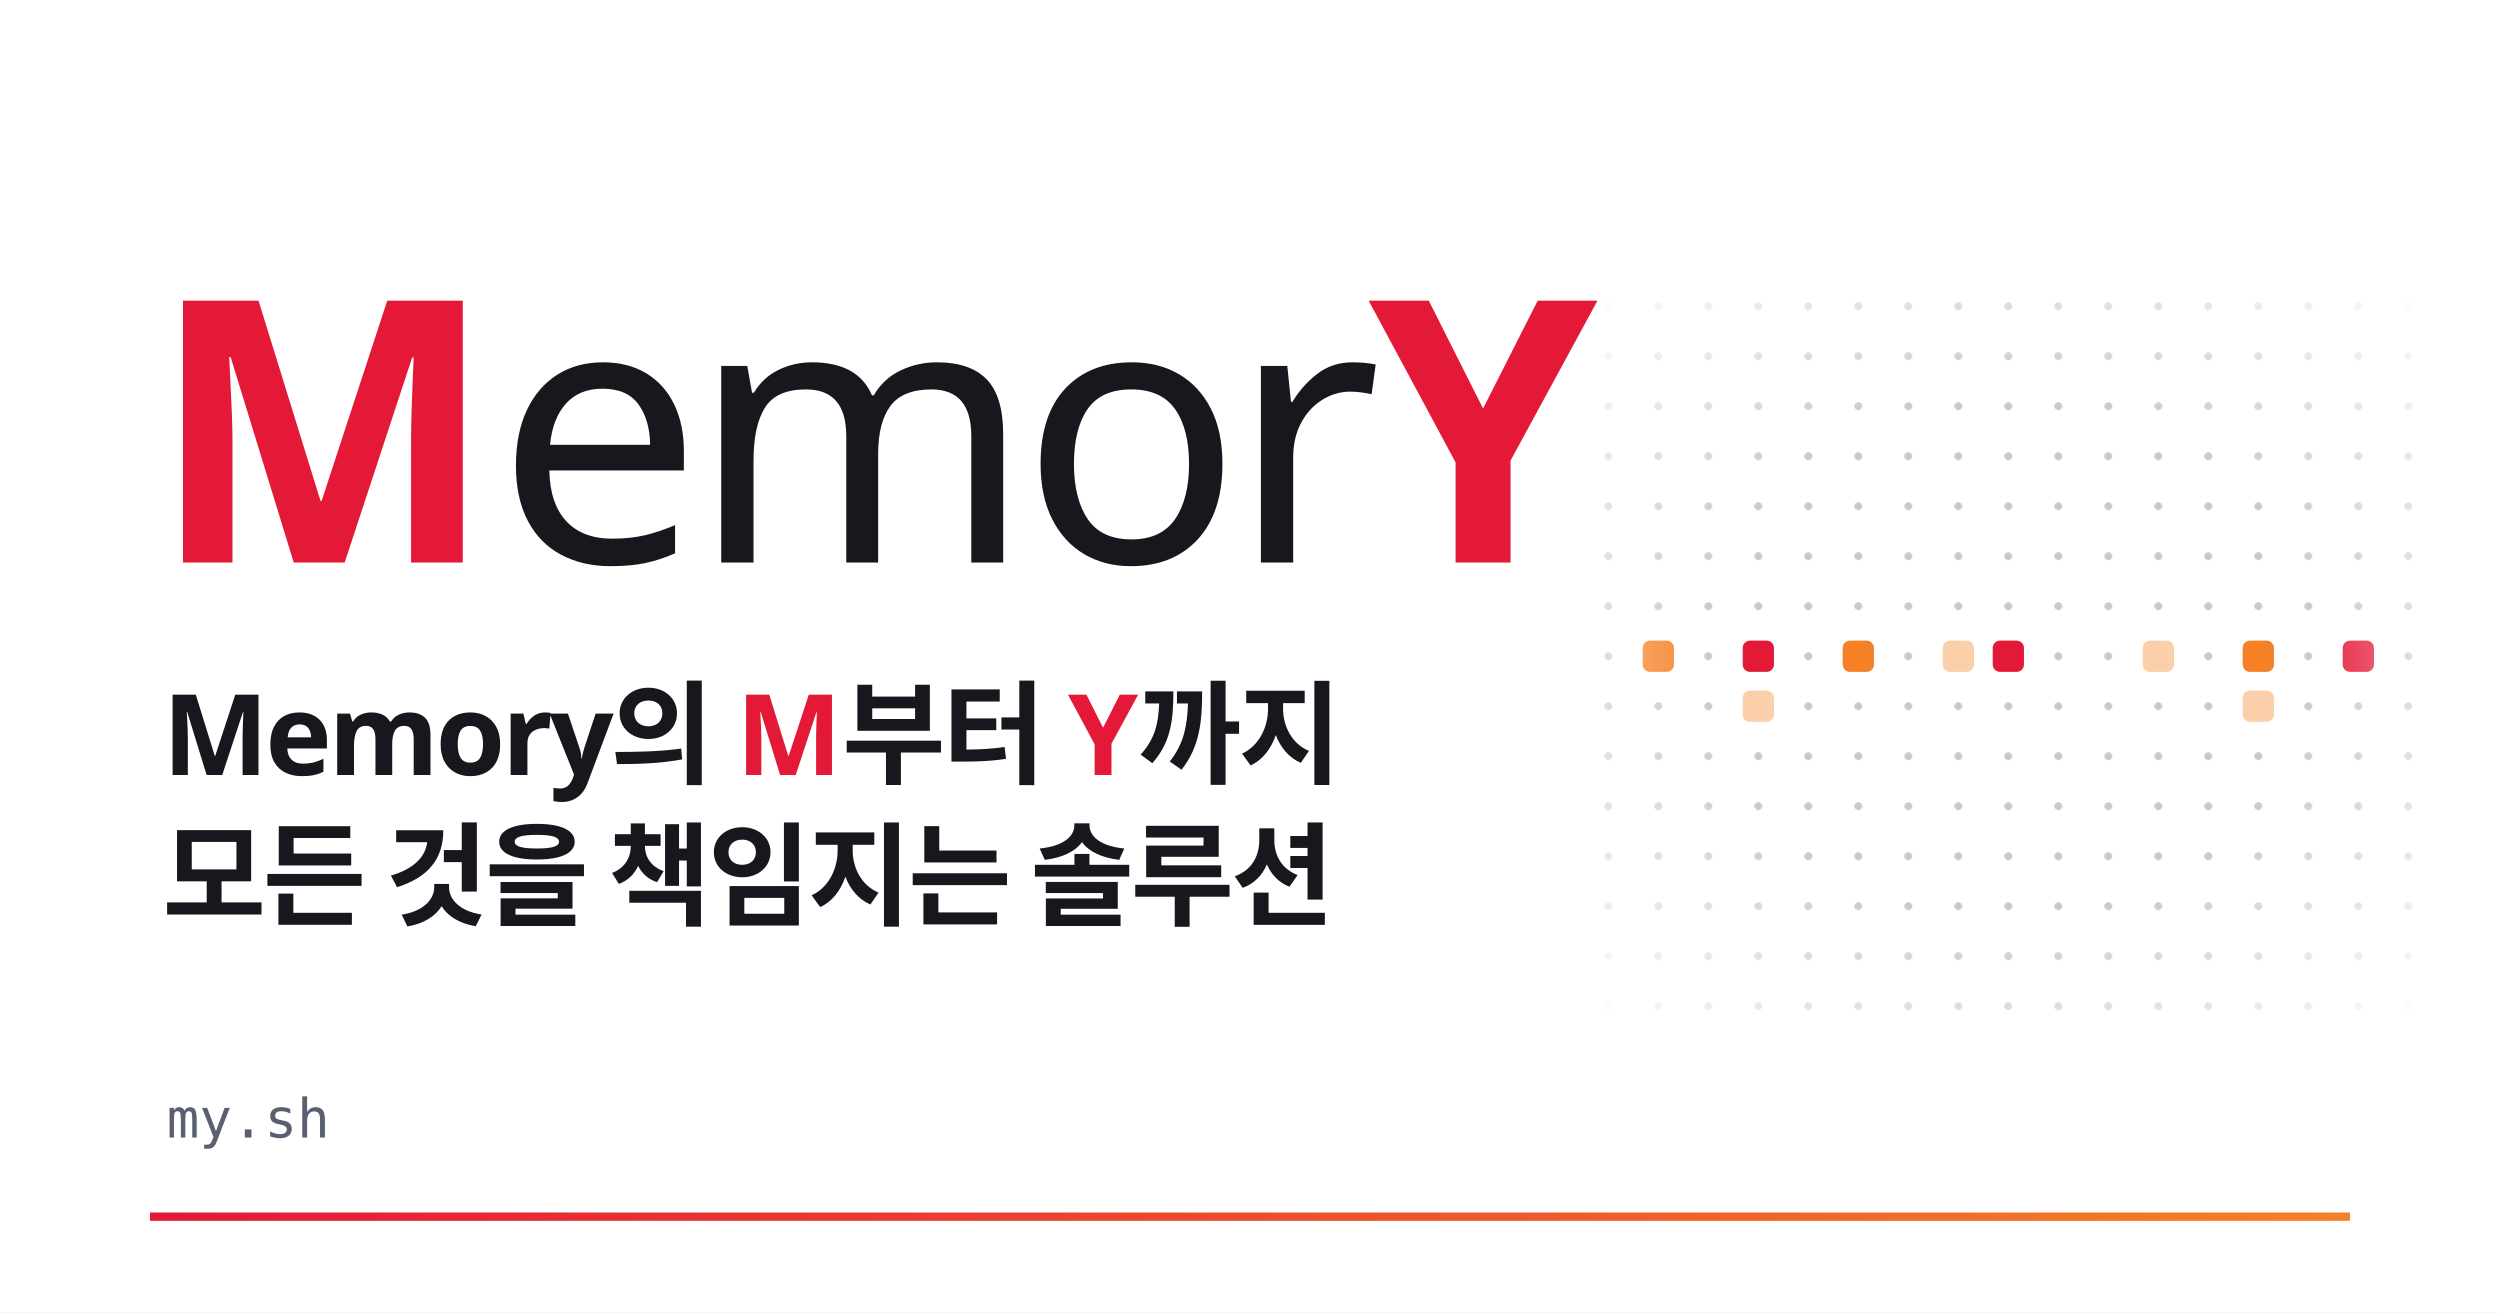
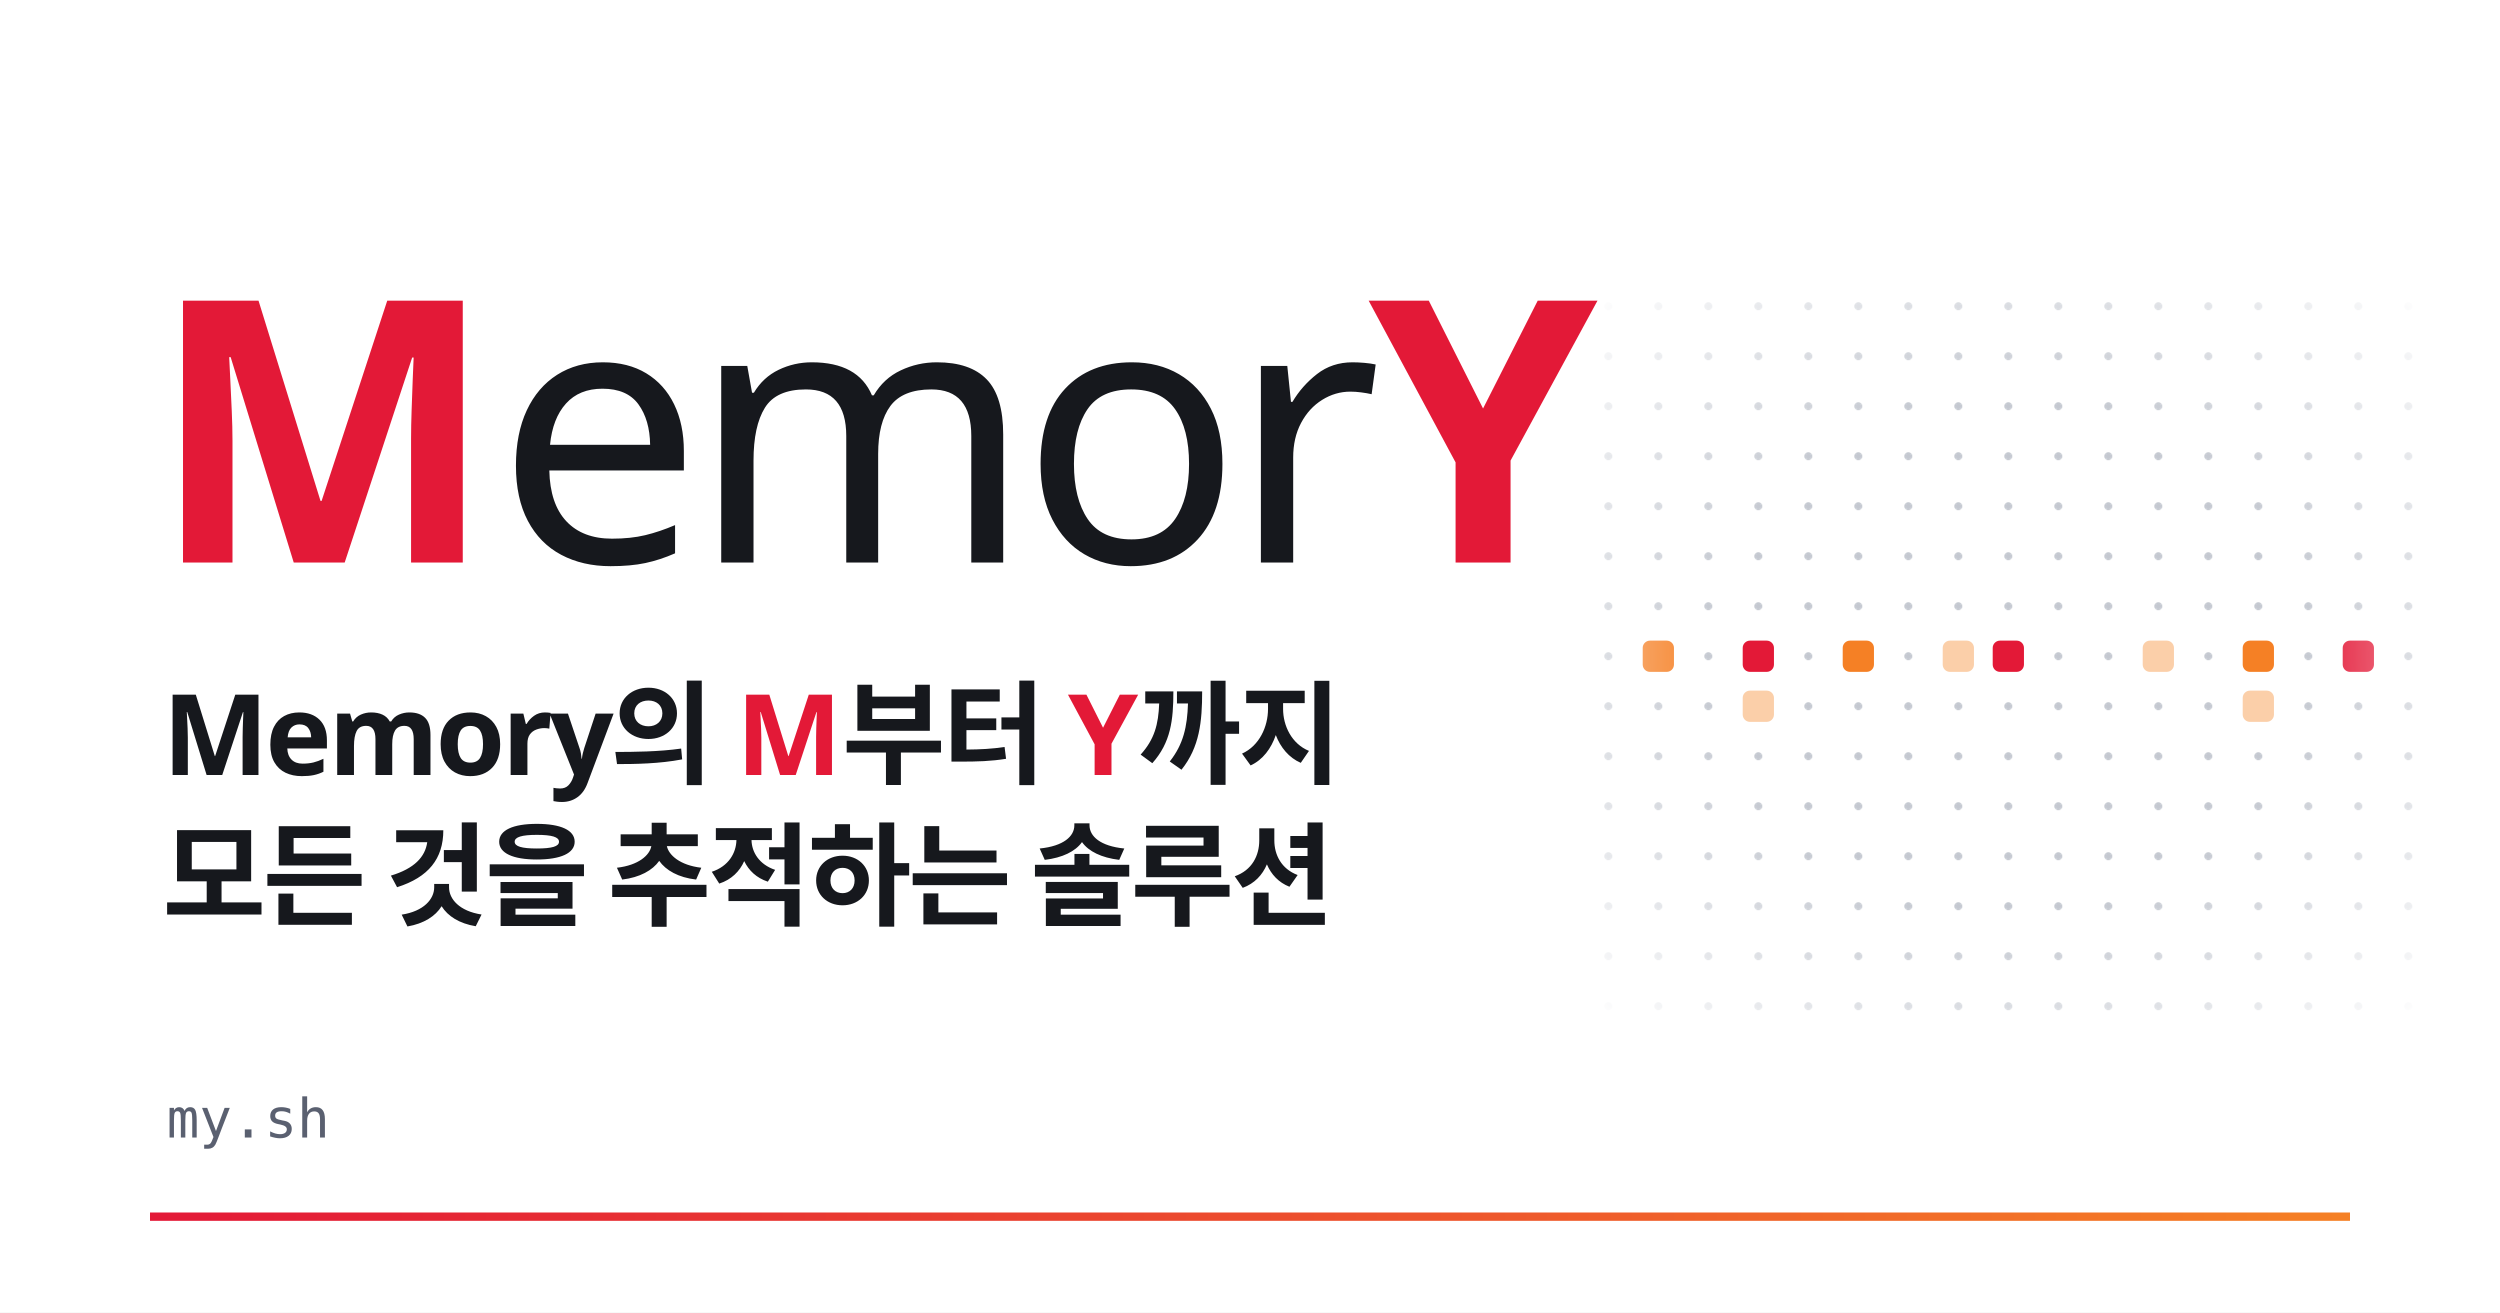
<svg xmlns="http://www.w3.org/2000/svg" width="1200" height="630" viewBox="0 0 1200 630">
  <style>
  @font-face { font-family: "SUIT Variable"; src: url(../site/fonts/SUIT-Variable-2.040.woff2) format("woff2"); font-weight: 100 900; }
  @font-face { font-family: "Geist Mono"; src: url(../site/fonts/GeistMono-Variable-1.400.woff2) format("woff2"); font-weight: 100 900; }
  text { font-family: "SUIT Variable", sans-serif; fill: #16181D; }
  .wm { font-size: 176px; font-weight: 460; letter-spacing: -6px; }
  .wm .a { font-weight: 900; fill: #E31937; }
  .sl { font-size: 54px; font-weight: 760; letter-spacing: -1.6px; }
  .sl .a { font-weight: 900; fill: #E31937; }
  .ad { font-family: "Geist Mono", monospace; font-size: 26px; font-weight: 500; fill: #5A6070; }
</style>
  <defs>
    <pattern id="dots" x="760" y="135" width="24" height="24" patternUnits="userSpaceOnUse">
      <circle cx="12" cy="12" r="1.9" fill="#C4C8D0" />
    </pattern>
    <radialGradient id="fade" cx="0.5" cy="0.5" r="0.62">
      <stop offset="0.5" stop-color="#fff" stop-opacity="0" />
      <stop offset="1" stop-color="#fff" />
    </radialGradient>
  </defs>
  <rect width="1200" height="630" fill="#fff" />
  <g>
    <rect x="760" y="135" width="408" height="360" fill="url(#dots)" />
    <rect x="788.5" y="307.5" width="15" height="15" rx="3.5" fill="#F58025" />
    <rect x="836.5" y="307.5" width="15" height="15" rx="3.5" fill="#E31937" />
    <rect x="884.5" y="307.5" width="15" height="15" rx="3.5" fill="#F58025" />
    <rect x="932.5" y="307.5" width="15" height="15" rx="3.5" fill="#FBCFA9" />
    <rect x="956.5" y="307.5" width="15" height="15" rx="3.5" fill="#E31937" />
    <rect x="1028.5" y="307.5" width="15" height="15" rx="3.5" fill="#FBCFA9" />
    <rect x="1076.5" y="307.5" width="15" height="15" rx="3.5" fill="#F58025" />
    <rect x="1124.5" y="307.5" width="15" height="15" rx="3.5" fill="#E31937" />
    <rect x="836.5" y="331.5" width="15" height="15" rx="3.5" fill="#FBCFA9" />
    <rect x="1076.5" y="331.5" width="15" height="15" rx="3.5" fill="#FBCFA9" />
    <rect x="740" y="115" width="448" height="400" fill="url(#fade)" />
  </g>
  <text class="wm" x="72" y="270">
    <tspan class="a">M</tspan>emor<tspan class="a" dx="-6">Y</tspan>
  </text>
  <text class="sl" x="78" y="372">Memory의 <tspan class="a">M</tspan>부터 <tspan class="a">Y</tspan>까지</text>
-   <text class="sl" x="78" y="440">모든 것을 책임지는 솔루션</text>
+   <text class="sl" x="78" y="440">모든 것을 추적하는 솔루션</text>
  <text class="ad" x="80" y="546">my.sh</text>
  <rect x="72" y="582" width="1056" height="4" fill="url(#bar)" />
  <defs>
    <linearGradient id="bar" x1="0" x2="1" y1="0" y2="0">
      <stop offset="0" stop-color="#E31937" />
      <stop offset="1" stop-color="#F58025" />
    </linearGradient>
  </defs>
</svg>
